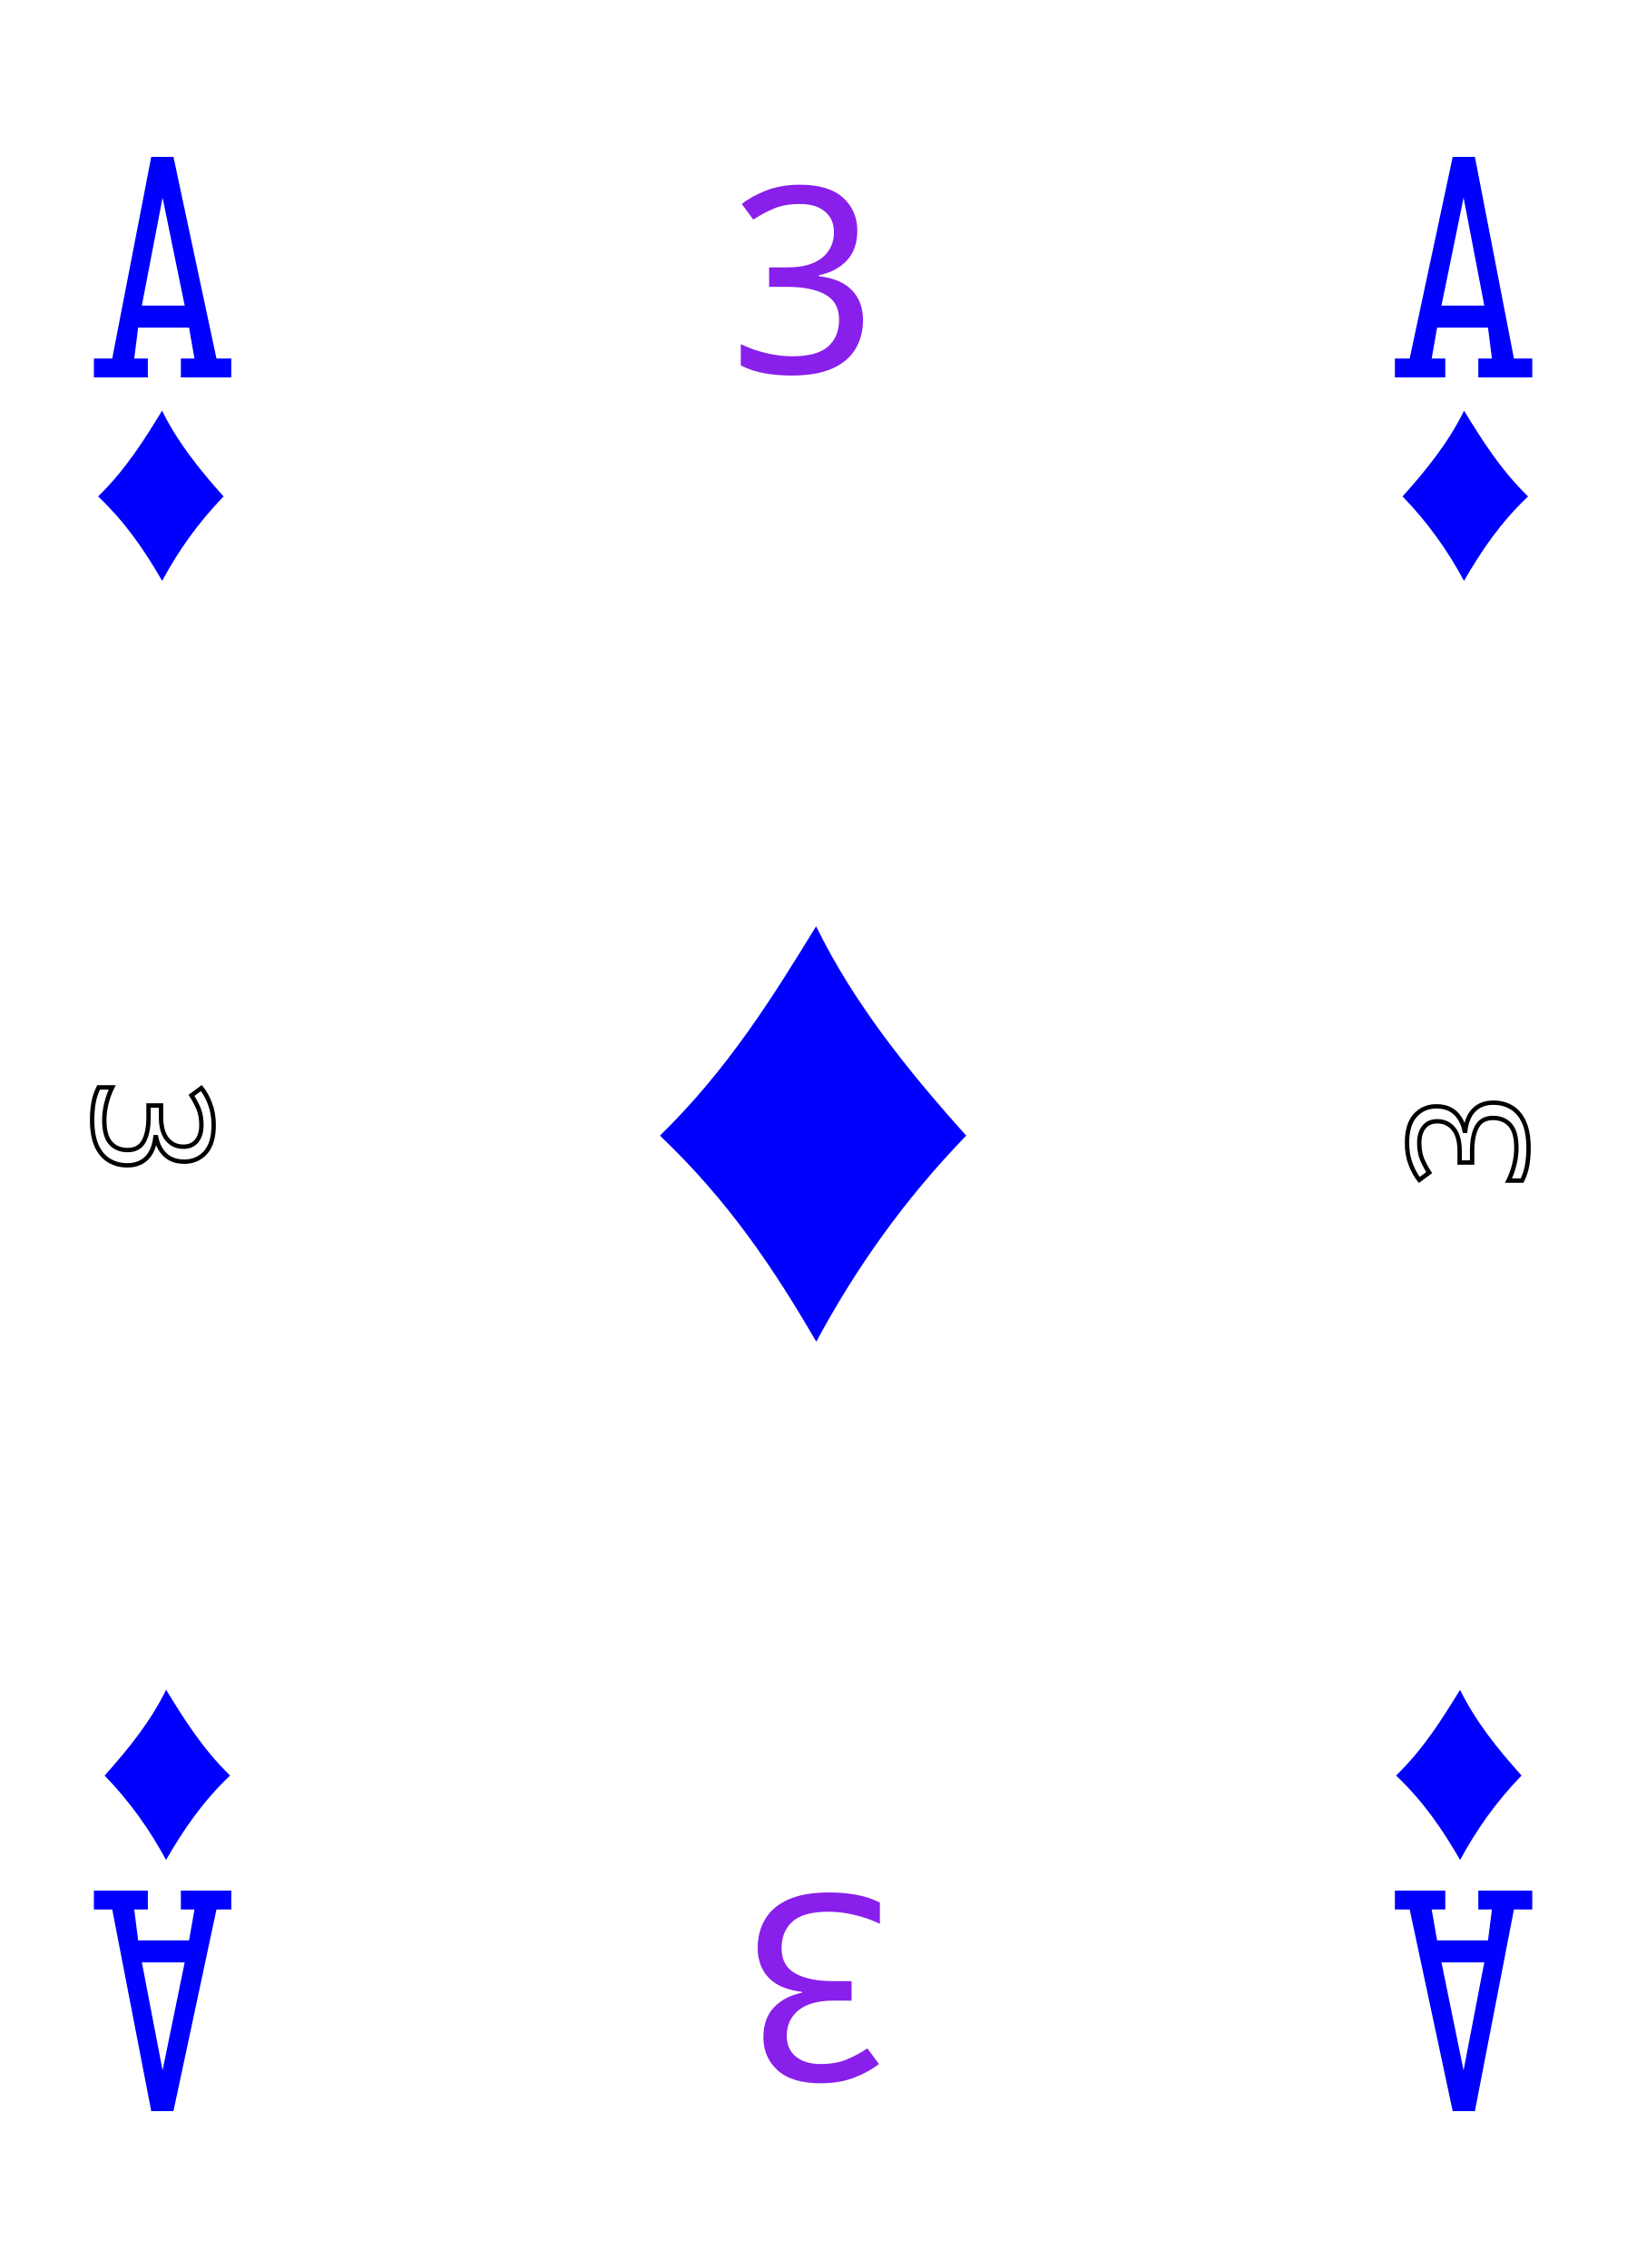
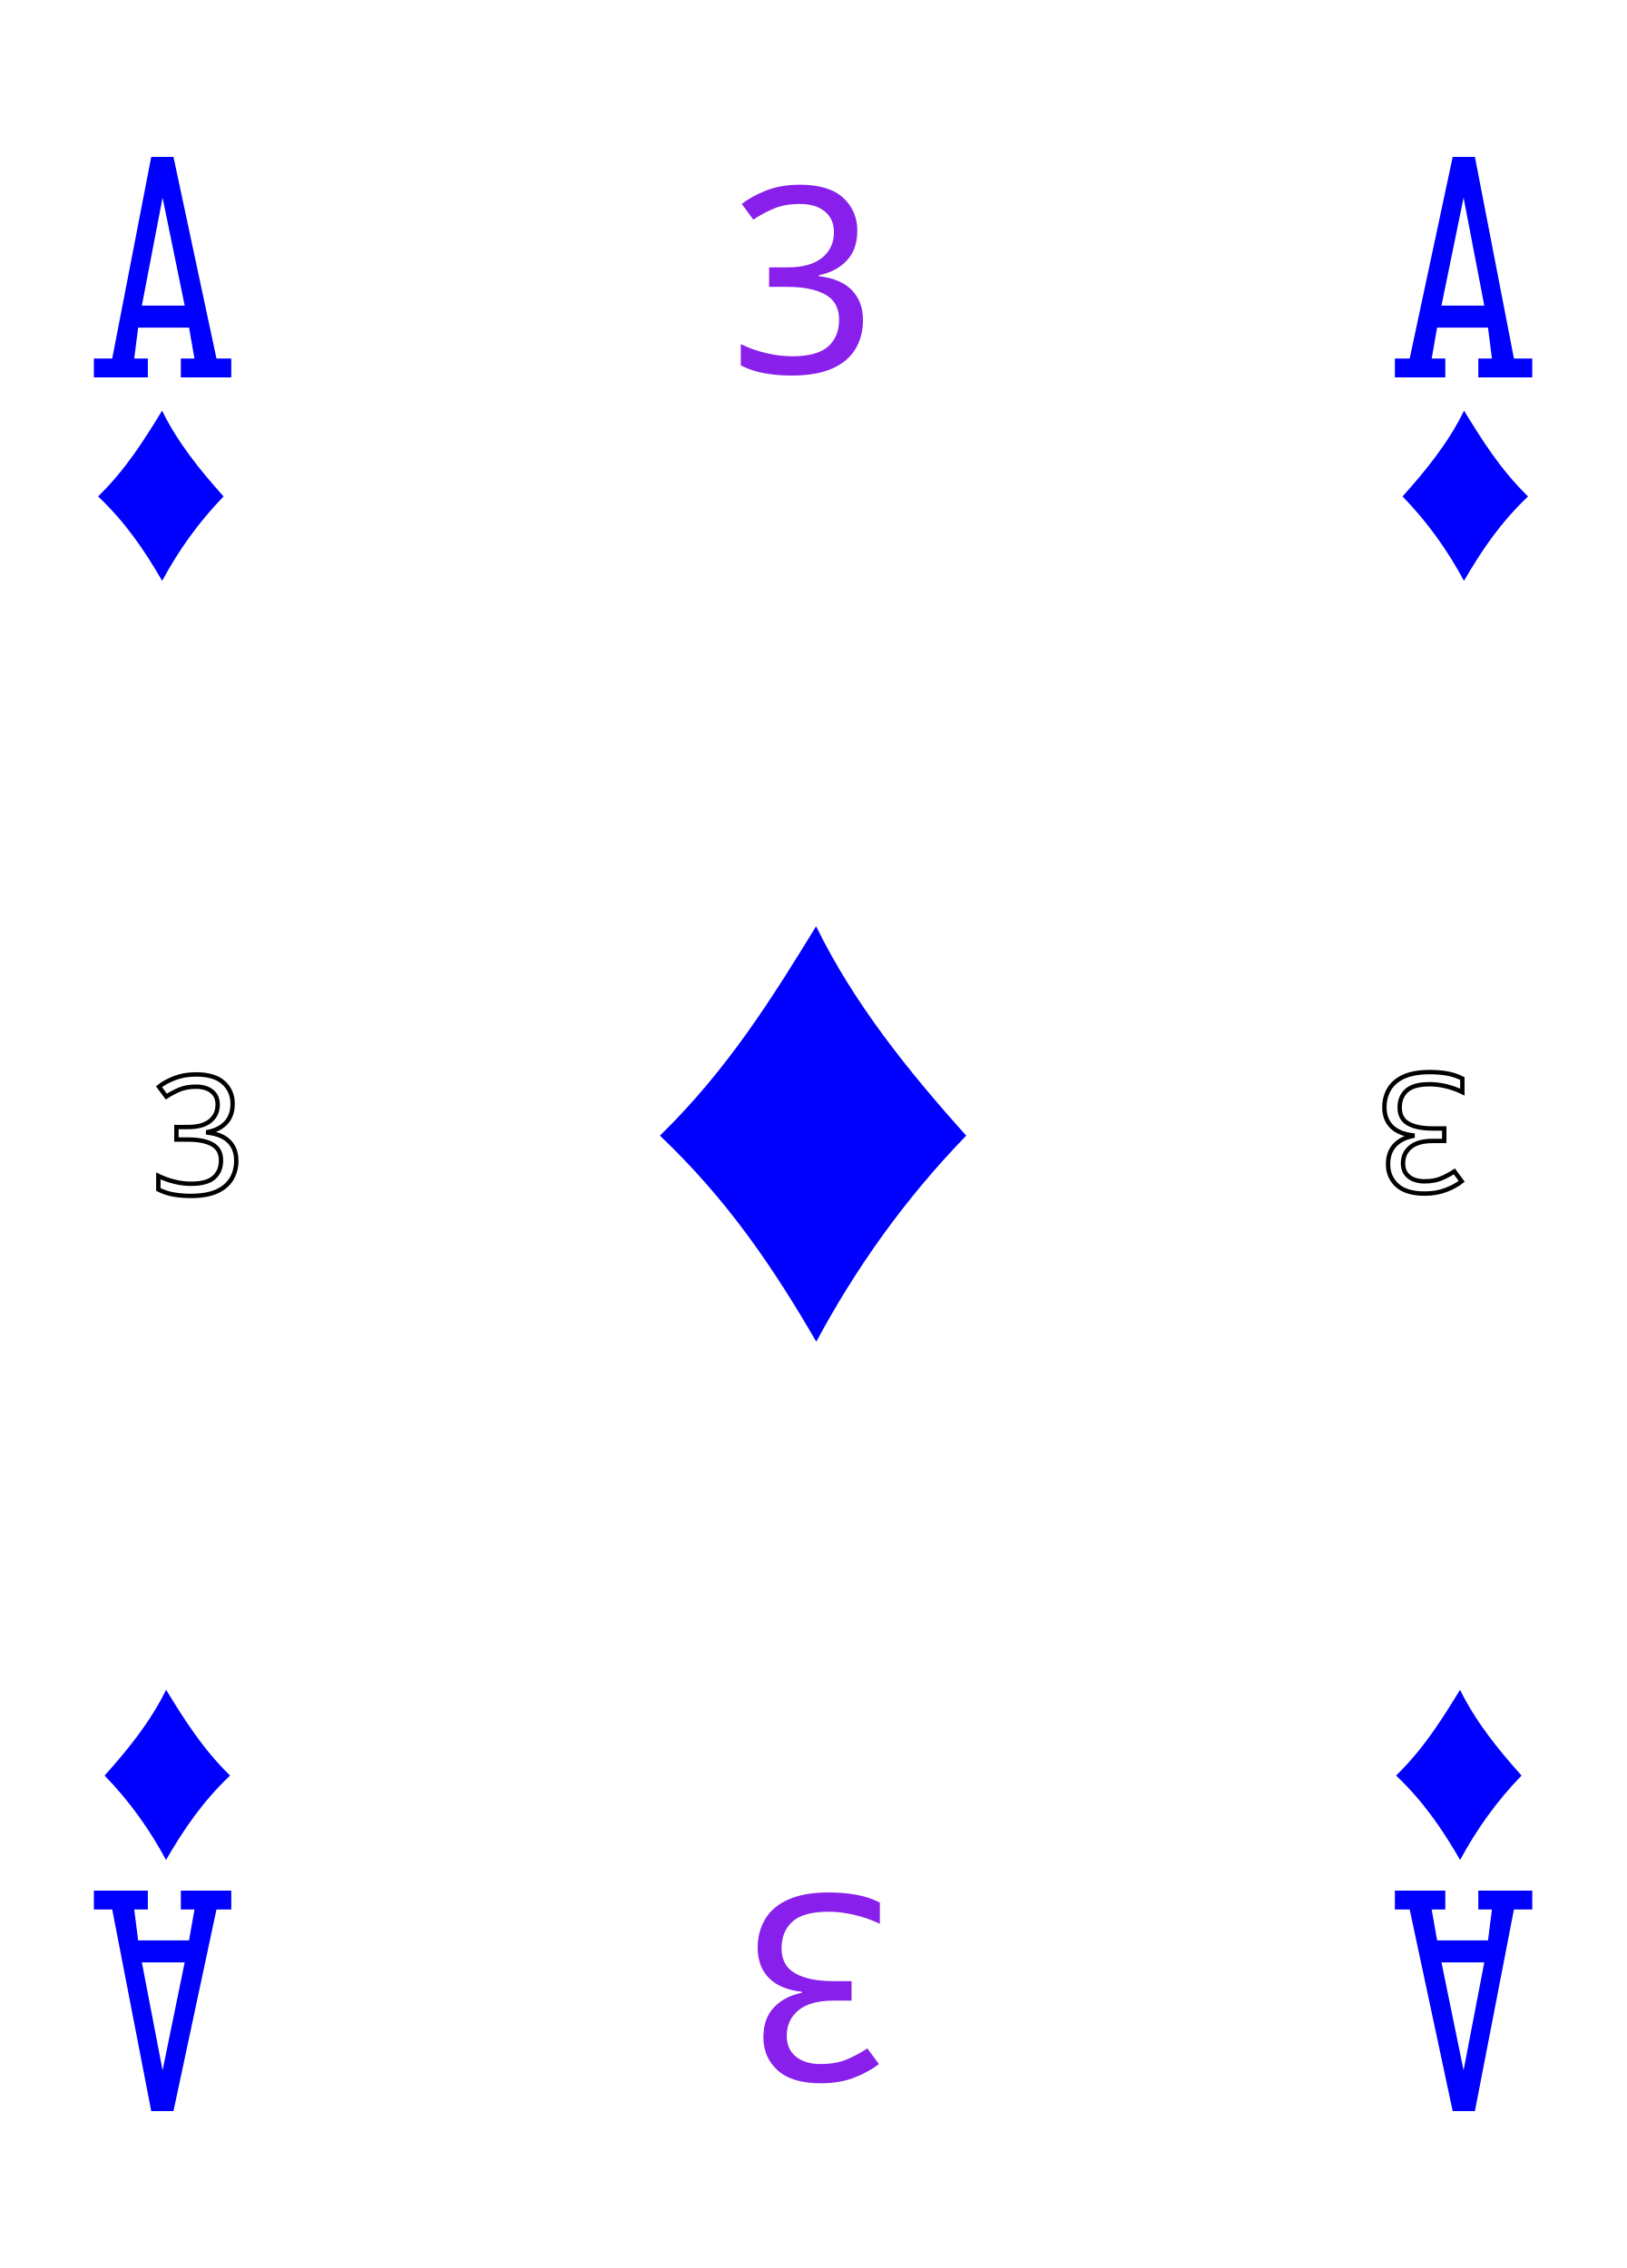
<svg xmlns="http://www.w3.org/2000/svg" xmlns:xlink="http://www.w3.org/1999/xlink" width="224.25" height="312.781" id="svg18947" version="1.1">
  <defs id="defs18949">
    <linearGradient id="linearGradient6368">
      <stop style="stop-color:#000000;stop-opacity:1;" offset="0" id="stop6370" />
      <stop style="stop-color:#000000;stop-opacity:0;" offset="1" id="stop6372" />
    </linearGradient>
    <radialGradient xlink:href="#linearGradient3933" id="radialGradient3939" cx="44.15" cy="208.928" fx="44.15" fy="208.928" r="74.727" gradientTransform="matrix(0.9724199,-0.00350785,0.00204639,0.4092987,3227.78,-373.1903)" gradientUnits="userSpaceOnUse" />
    <linearGradient id="linearGradient3933">
      <stop style="stop-color:#000000;stop-opacity:1;" offset="0" id="stop3935" />
      <stop style="stop-color:#000000;stop-opacity:0;" offset="1" id="stop3937" />
    </linearGradient>
    <linearGradient xlink:href="#linearGradient3006" id="linearGradient3012" x1="81.906" y1="294.384" x2="178.156" y2="294.384" gradientUnits="userSpaceOnUse" gradientTransform="translate(3141.98,-362.7627)" />
    <linearGradient id="linearGradient3006">
      <stop style="stop-color:#ffffff;stop-opacity:1;" offset="0" id="stop3008" />
      <stop id="stop3014" offset="0.377" style="stop-color:#7f7f7f;stop-opacity:1;" />
      <stop style="stop-color:#ffffff;stop-opacity:1;" offset="0.802" id="stop3016" />
      <stop style="stop-color:#cccccc;stop-opacity:1" offset="1" id="stop3010" />
    </linearGradient>
    <linearGradient gradientTransform="translate(3141.98,-483.7627)" xlink:href="#linearGradient3804" id="linearGradient3810" x1="65.224" y1="394.696" x2="156.749" y2="394.696" gradientUnits="userSpaceOnUse" />
    <linearGradient id="linearGradient3804">
      <stop style="stop-color:#000000;stop-opacity:1;" offset="0" id="stop3806" />
      <stop id="stop3812" offset="0.5" style="stop-color:#333333;stop-opacity:1" />
      <stop style="stop-color:#000000;stop-opacity:1;" offset="1" id="stop3808" />
    </linearGradient>
    <radialGradient xlink:href="#linearGradient3024" id="radialGradient3030" cx="114.593" cy="428.493" fx="114.593" fy="428.493" r="43.142" gradientTransform="matrix(0.7913852,4.4166814e-8,0,0.4810074,3167.995,-285.211)" gradientUnits="userSpaceOnUse" />
    <linearGradient id="linearGradient3024">
      <stop id="stop3028" offset="0" style="stop-color:#000000;stop-opacity:1" />
      <stop id="stop3026" offset="1" style="stop-color:#242424;stop-opacity:1;" />
    </linearGradient>
    <linearGradient gradientTransform="translate(3141.98,-483.7627)" xlink:href="#linearGradient3101" id="linearGradient3113" gradientUnits="userSpaceOnUse" x1="145.602" y1="375.926" x2="183.78" y2="390.783" />
    <linearGradient id="linearGradient3101">
      <stop style="stop-color:#000000;stop-opacity:1;" offset="0" id="stop3103" />
      <stop style="stop-color:#000000;stop-opacity:0;" offset="1" id="stop3105" />
    </linearGradient>
    <linearGradient gradientTransform="translate(3141.98,-483.7627)" xlink:href="#linearGradient3101" id="linearGradient3107" x1="113.006" y1="395.661" x2="116.814" y2="405.196" gradientUnits="userSpaceOnUse" />
    <linearGradient xlink:href="#linearGradient3833" id="linearGradient3086" gradientUnits="userSpaceOnUse" gradientTransform="matrix(0.4384643,7.9081918e-4,-6.5324466e-4,0.5308057,573.4294,-3051.191)" x1="-158.781" y1="459.141" x2="-128.625" y2="459.141" />
    <linearGradient id="linearGradient3833">
      <stop style="stop-color:#000000;stop-opacity:1;" offset="0" id="stop3835" />
      <stop id="stop3841" offset="0.5" style="stop-color:#333333;stop-opacity:1" />
      <stop style="stop-color:#000000;stop-opacity:1" offset="1" id="stop3837" />
    </linearGradient>
    <linearGradient xlink:href="#linearGradient3851" id="linearGradient3088" gradientUnits="userSpaceOnUse" gradientTransform="matrix(0.4384643,7.9081918e-4,-6.5324466e-4,0.5308057,640.3105,-3052.331)" x1="-311.312" y1="463.516" x2="-281.156" y2="463.516" />
    <linearGradient id="linearGradient3851">
      <stop style="stop-color:#808080;stop-opacity:1;" offset="0" id="stop3853" />
      <stop id="stop3859" offset="0.5" style="stop-color:#ffffff;stop-opacity:1;" />
      <stop style="stop-color:#808080;stop-opacity:1;" offset="1" id="stop3855" />
    </linearGradient>
    <linearGradient xlink:href="#linearGradient6368" id="linearGradient6374" x1="254.825" y1="470.954" x2="370.643" y2="470.954" gradientUnits="userSpaceOnUse" />
  </defs>
  <g transform="translate(-247.874,-381.6862)" id="layer1">
    <g transform="matrix(0.95,0,0,0.95,272.1032,-11354.07)" id="g11143" style="display:inline">
      <path d="m 70.274,12518.285 c 9.921,-9.681 16.436,-20.237 22.667,-30.389 5.464,11.17 13.306,20.942 21.786,30.389 -9.073,9.369 -16.105,19.386 -21.759,29.918 -6.268,-10.796 -12.866,-20.572 -22.694,-29.918 z" id="path3692" style="fill:#0000ff;fill-opacity:1" />
      <path d="m 177.115,12611.182 c 4.064,-3.966 6.733,-8.29 9.285,-12.449 2.238,4.576 5.451,8.579 8.925,12.449 -3.717,3.837 -6.597,7.941 -8.914,12.255 -2.567,-4.422 -5.27,-8.427 -9.296,-12.255 z" id="path3726" style="fill:#0000ff;fill-opacity:1" />
      <path d="m -11.264,12425.495 c 4.064,-3.966 6.733,-8.29 9.285,-12.449 2.238,4.576 5.451,8.579 8.925,12.449 -3.717,3.837 -6.597,7.941 -8.913,12.255 -2.567,-4.422 -5.271,-8.427 -9.296,-12.255 z" id="path3728" style="fill:#0000ff;fill-opacity:1" />
      <path d="m -11.878,12408.21 0,-2.737 2.661,0 5.664,-29.272 3.223,0 6.243,29.272 2.148,0 0,2.737 -7.318,0 0,-2.737 1.977,0 -0.788,-4.486 -7.386,0 -0.57,4.486 1.977,0 0,2.737 z m 13.178,-10.416 -3.209,-15.671 -3.007,15.671 z" id="path7183-2" style="fill:#0000ff;fill-opacity:1;display:inline" />
      <path d="m 196.88,12627.889 0,2.737 -2.661,0 -5.664,29.271 -3.223,0 -6.243,-29.271 -2.148,0 0,-2.737 7.318,0 0,2.737 -1.977,0 0.788,4.486 7.386,0 0.57,-4.486 -1.977,0 0,-2.737 z m -13.178,10.416 3.208,15.67 3.007,-15.67 z" id="path7186-60" style="fill:#0000ff;fill-opacity:1;display:inline" />
      <path d="m 7.887,12611.182 c -4.064,-3.966 -6.733,-8.29 -9.285,-12.449 -2.238,4.576 -5.451,8.579 -8.925,12.449 3.717,3.837 6.597,7.941 8.914,12.255 2.567,-4.422 5.27,-8.427 9.296,-12.255 z" id="path3726-5-3" style="fill:#0000ff;fill-opacity:1" />
      <path d="m 196.266,12425.495 c -4.064,-3.966 -6.733,-8.29 -9.285,-12.449 -2.238,4.576 -5.451,8.579 -8.925,12.449 3.717,3.837 6.597,7.941 8.913,12.255 2.567,-4.422 5.271,-8.427 9.296,-12.255 z" id="path3728-4-7" style="fill:#0000ff;fill-opacity:1" />
      <path d="m 196.88,12408.21 0,-2.737 -2.661,0 -5.664,-29.272 -3.223,0 -6.243,29.272 -2.148,0 0,2.737 7.318,0 0,-2.737 -1.977,0 0.788,-4.486 7.386,0 0.57,4.486 -1.977,0 0,2.737 z m -13.178,-10.416 3.209,-15.671 3.007,15.671 z" id="path7183-2-2-2" style="fill:#0000ff;fill-opacity:1;display:inline" />
      <path d="m -11.878,12627.889 0,2.737 2.661,0 5.664,29.271 3.223,0 6.243,-29.271 2.148,0 0,-2.737 -7.318,0 0,2.737 1.977,0 -0.788,4.486 -7.386,0 -0.57,-4.486 1.977,0 0,-2.737 z m 13.178,10.416 -3.208,15.67 -3.007,-15.67 z" id="path7186-60-0-6" style="fill:#0000ff;fill-opacity:1;display:inline" />
    </g>
    <g style="fill:#ffff00;fill-opacity:1;stroke:#000000;stroke-opacity:1" transform="matrix(0.95,0,0,0.95,-69.67418,146.4563)" id="layer1-6-7">
      <g id="g6360">
        <text xml:space="preserve" style="font-size:37.746px;font-style:normal;font-variant:normal;font-weight:normal;font-stretch:normal;text-align:start;line-height:125%;letter-spacing:0px;word-spacing:0px;writing-mode:lr-tb;text-anchor:start;fill:#881feb;fill-opacity:1;stroke:none;font-family:Card Characters;-inkscape-font-specification:Card Characters" x="440.075" y="301.751" id="text70860">
          <tspan id="tspan70862" x="440.075" y="301.751">3</tspan>
        </text>
-         <text id="text70860-7" y="-347.868" x="404.389" style="font-size:24.051px;font-style:normal;font-variant:normal;font-weight:normal;font-stretch:normal;text-align:start;line-height:125%;letter-spacing:0px;word-spacing:0px;writing-mode:lr-tb;text-anchor:start;fill:none;stroke:#000000;stroke-width:0.637;stroke-opacity:1;font-family:Card Characters;-inkscape-font-specification:Card Characters" xml:space="preserve" transform="matrix(0,1,-1,0,0,0)">
-           <tspan style="fill:none;stroke-width:0.637" y="-347.868" x="404.389" id="tspan72857">3</tspan>
+         <text id="text70860-7" y="420.987" x="356.164" style="font-style:normal;font-variant:normal;font-weight:normal;font-stretch:normal;font-size:24.051px;line-height:125%;font-family:'Card Characters';-inkscape-font-specification:'Card Characters';text-align:start;letter-spacing:0px;word-spacing:0px;writing-mode:lr-tb;text-anchor:start;fill:none;stroke:#000000;stroke-width:0.637;stroke-opacity:1" xml:space="preserve">
+           <tspan style="fill:none;stroke-width:0.637" y="420.987" x="356.164" id="tspan72857">3</tspan>
        </text>
      </g>
    </g>
    <use x="0" y="0" xlink:href="#layer1-6-7" id="use6393" transform="matrix(-1,0,0,-1,719.2032,1076.154)" width="224.25" height="312.781" />
  </g>
</svg>
